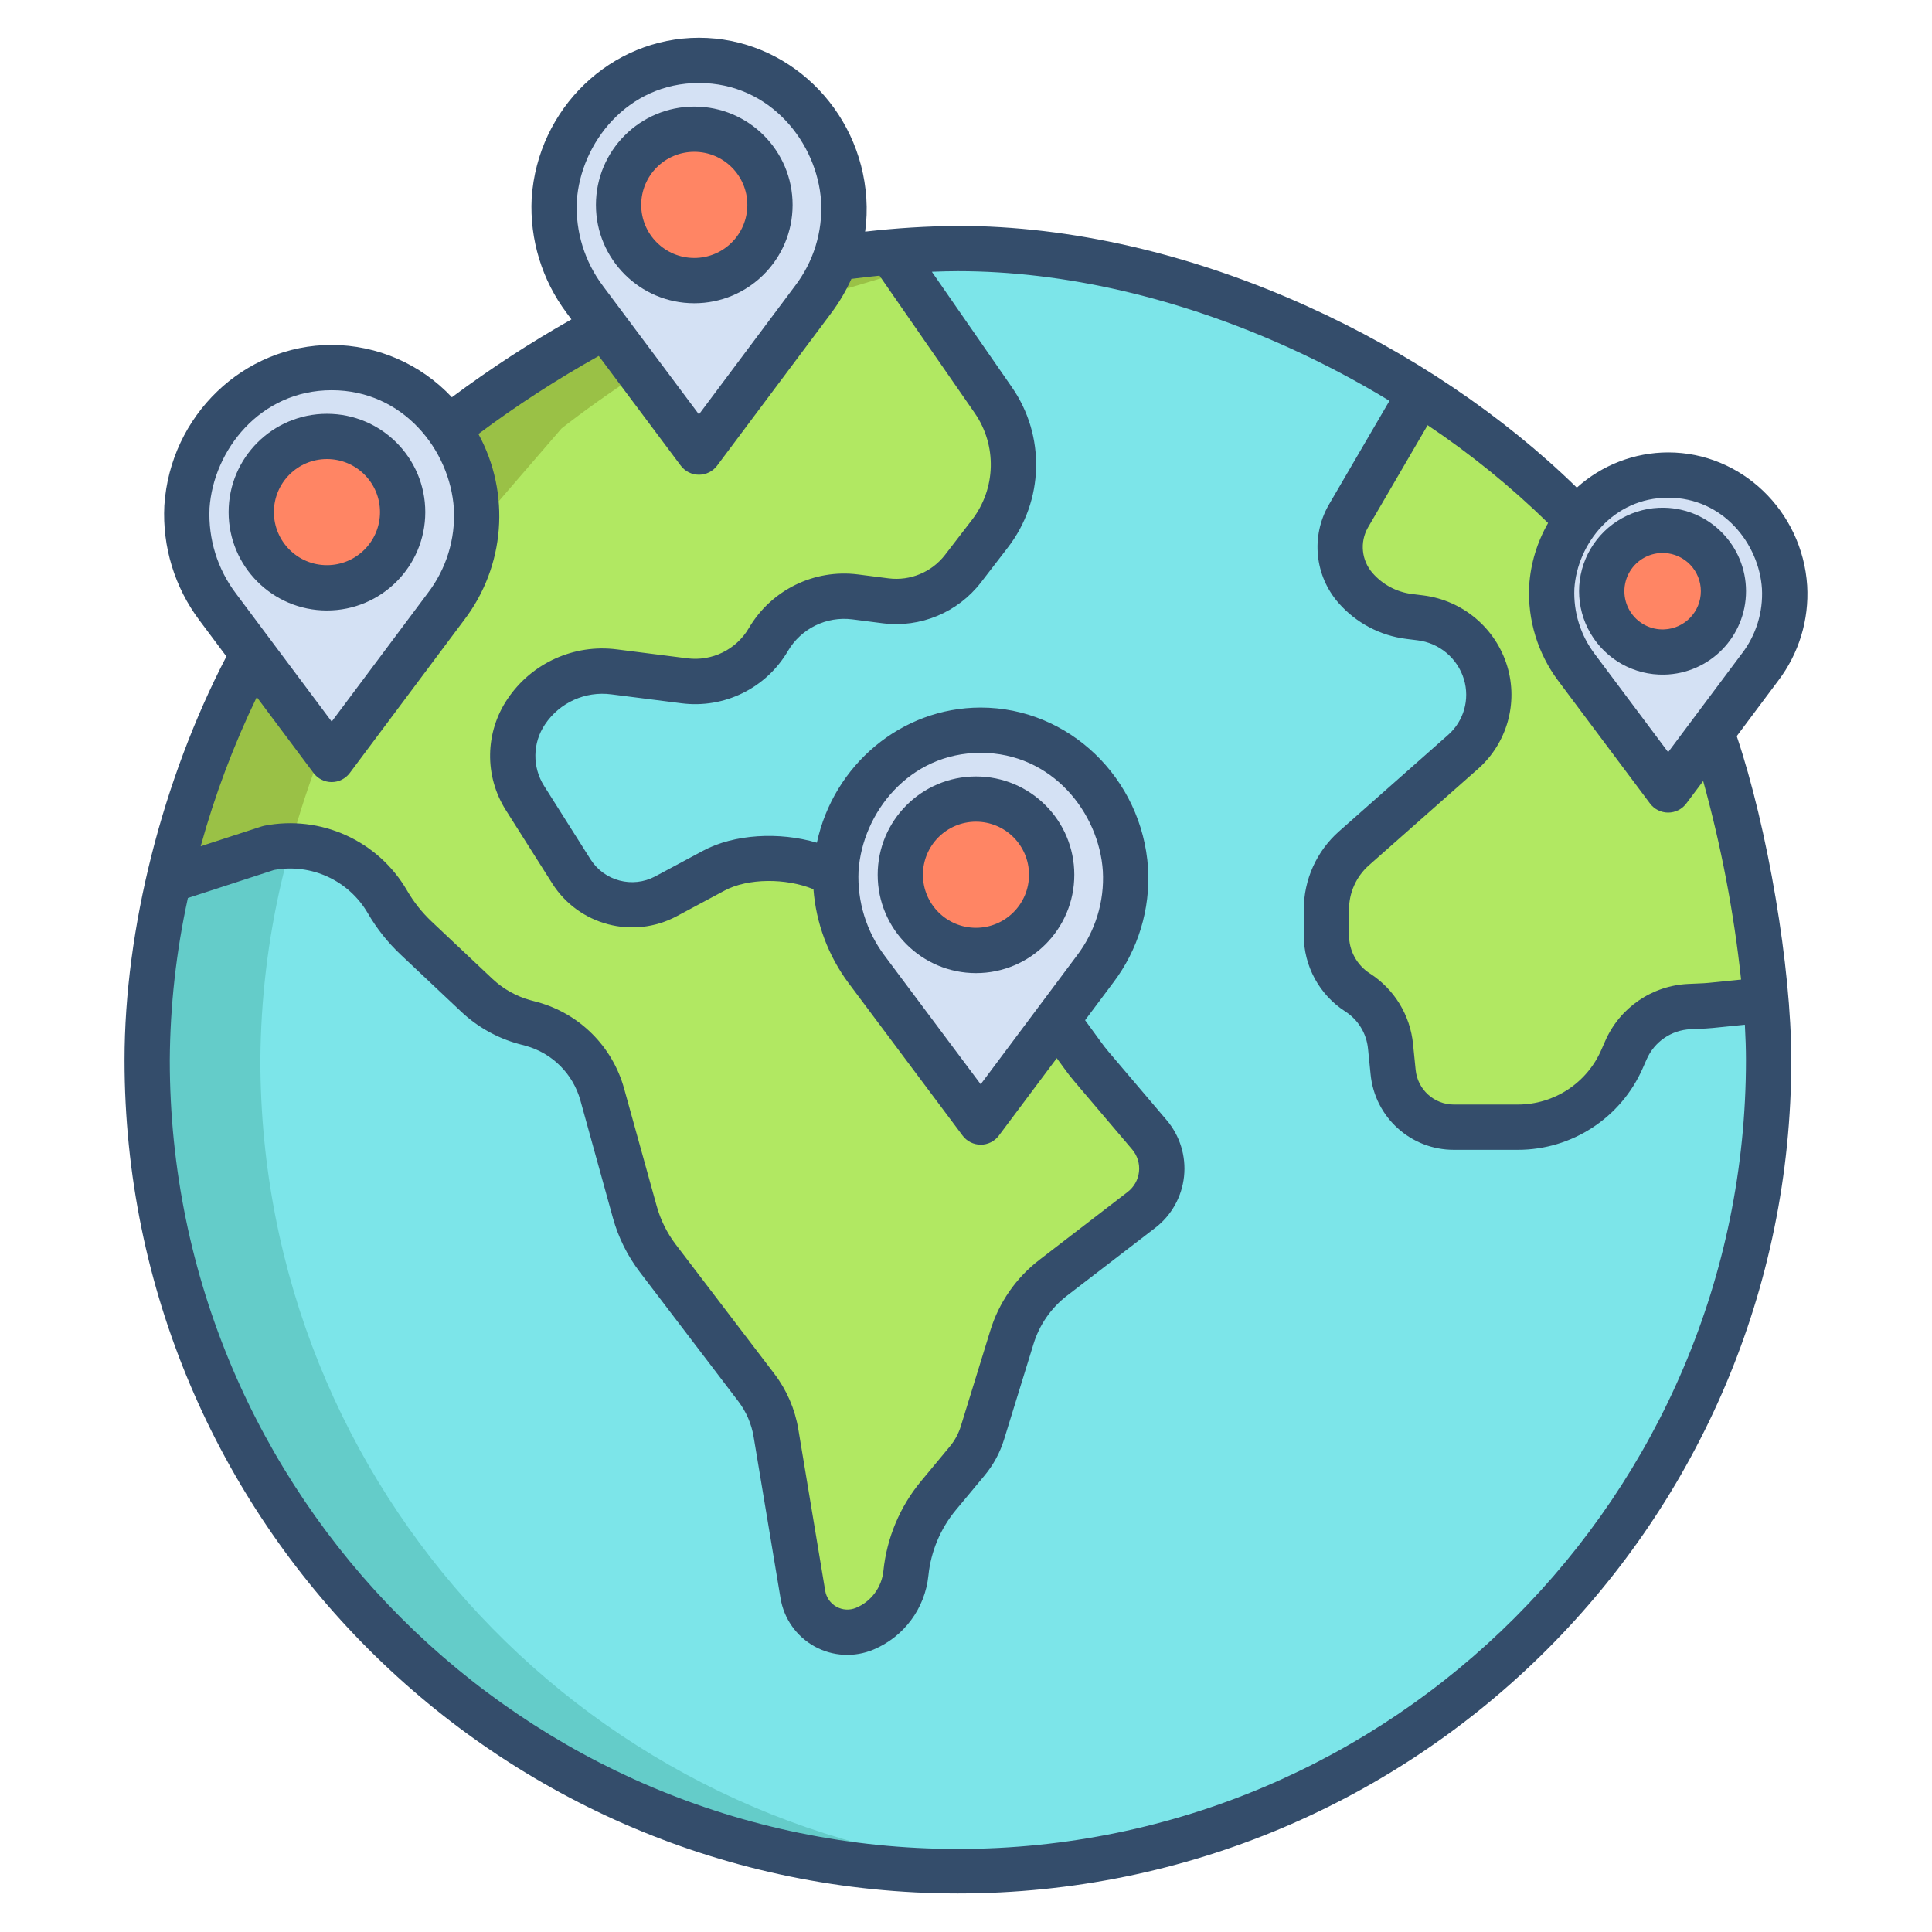
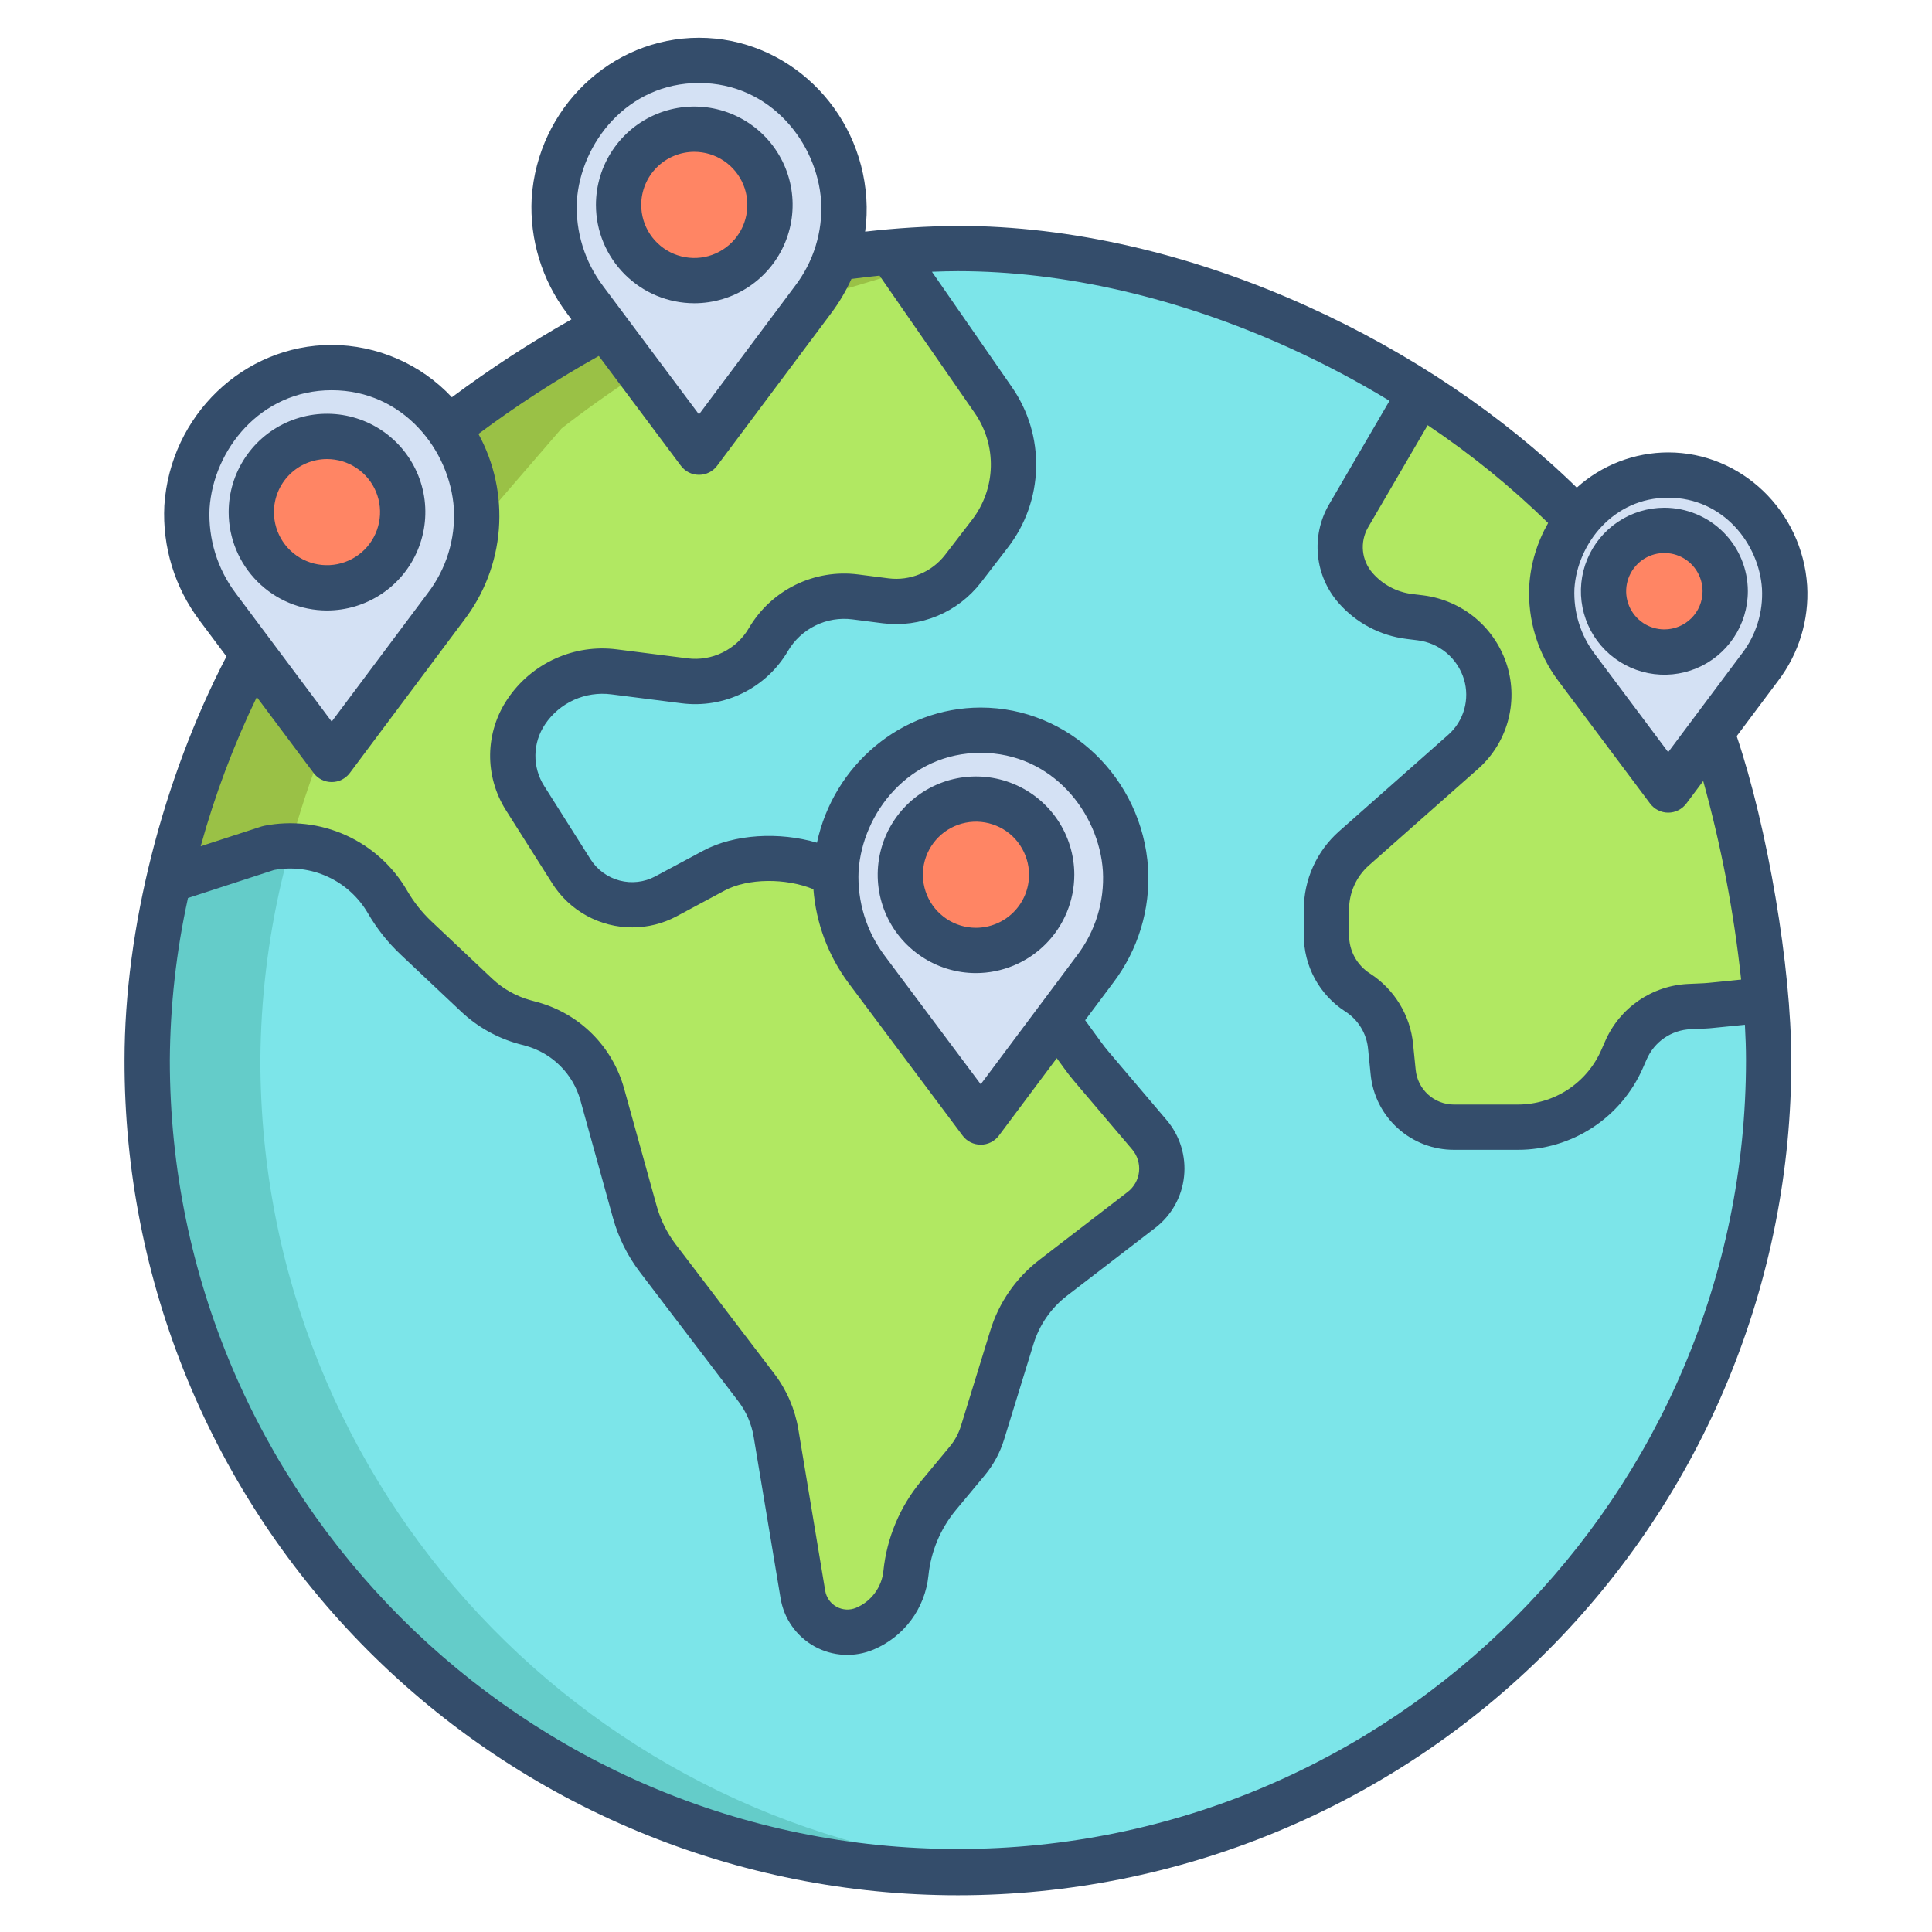
- <svg xmlns="http://www.w3.org/2000/svg" width="48" height="48" fill="none">
-   <path d="M43.873 24.84l-.018.003-1.352.136c-.05.005-.1.008-.15.011l-.374.017a1.823 1.823 0 0 0-1.585 1.088l-.095.218a2.826 2.826 0 0 1-2.586 1.691h-1.588a1.52 1.52 0 0 1-1.513-1.37l-.063-.636a1.81 1.81 0 0 0-.82-1.34 1.695 1.695 0 0 1-.774-1.424v-.638a2.029 2.029 0 0 1 .685-1.52l2.713-2.4a1.886 1.886 0 0 0 .556-1.961 1.943 1.943 0 0 0-1.62-1.366l-.274-.034a2.118 2.118 0 0 1-1.338-.709 1.544 1.544 0 0 1-.178-1.78l1.784-3.058.002-.002c-3.382-2.157-7.517-3.59-11.487-3.59-.522 0-1.101.032-1.67.082v.002l2.549 3.677a2.82 2.82 0 0 1-.084 3.326l-.667.867a2.089 2.089 0 0 1-1.92.797l-.756-.097a2.183 2.183 0 0 0-2.159 1.06 2.11 2.11 0 0 1-2.085 1.025l-1.747-.222a2.287 2.287 0 0 0-2.183.987 1.96 1.96 0 0 0-.033 2.147l1.155 1.824a1.78 1.78 0 0 0 2.347.618l1.189-.637c.85-.456 2.203-.386 3.03.11l5.496 3.601.635.87c.068.096.142.19.218.28l1.444 1.7a1.298 1.298 0 0 1-.198 1.868l-2.189 1.682a2.983 2.983 0 0 0-1.03 1.483l-.728 2.368c-.08.258-.21.497-.382.704l-.71.854a3.61 3.61 0 0 0-.813 1.934 1.68 1.68 0 0 1-1.021 1.378 1.118 1.118 0 0 1-1.539-.849l-.668-4.014a2.533 2.533 0 0 0-.486-1.124l-2.449-3.214a3.412 3.412 0 0 1-.573-1.157l-.809-2.919a2.5 2.5 0 0 0-1.752-1.746l-.175-.048a2.818 2.818 0 0 1-1.189-.666l-1.507-1.42a3.972 3.972 0 0 1-.712-.899 2.795 2.795 0 0 0-2.957-1.34l-2.478.807-.003-.001a20.089 20.089 0 0 0-.533 4.463c0 11.136 9.018 20.163 20.142 20.163 11.125 0 20.144-9.027 20.144-20.163 0-.46-.025-.965-.069-1.496z" fill="#7CE5E9" />
-   <path d="M42.52 18.193h-.002l-3.334-5.271v-.001a21.447 21.447 0 0 0-3.9-3.155l-.002.002-1.783 3.058a1.545 1.545 0 0 0 .178 1.78c.343.393.82.646 1.337.709l.274.034a1.943 1.943 0 0 1 1.621 1.366 1.885 1.885 0 0 1-.556 1.962l-2.713 2.399a2.03 2.03 0 0 0-.685 1.52v.638a1.695 1.695 0 0 0 .774 1.423 1.812 1.812 0 0 1 .82 1.34l.063.636a1.52 1.52 0 0 0 1.512 1.371h1.588a2.826 2.826 0 0 0 2.587-1.691l.095-.218a1.824 1.824 0 0 1 1.585-1.088l.373-.017c.05-.003.1-.006.151-.011l1.352-.136.018-.002c-.187-2.234-.733-4.925-1.354-6.648zm-13.963 10l-1.444-1.7a4.142 4.142 0 0 1-.218-.28l-.635-.87-5.496-3.6c-.827-.496-2.181-.567-3.03-.111l-1.19.637a1.78 1.78 0 0 1-2.346-.617l-1.155-1.825a1.96 1.96 0 0 1 .033-2.147 2.287 2.287 0 0 1 2.182-.987l1.748.222a2.109 2.109 0 0 0 2.085-1.024 2.184 2.184 0 0 1 2.159-1.06l.757.096a2.089 2.089 0 0 0 1.919-.797l.666-.867a2.82 2.82 0 0 0 .085-3.326l-2.55-3.677v-.002c-.474.042-.94.096-1.36.155l-.011-.003-5.715 1.715c-1.23.609-2.83 1.681-3.9 2.518L6.292 16.26l-.006.005a22.521 22.521 0 0 0-2.098 5.608h.004l2.478-.806a2.795 2.795 0 0 1 2.957 1.34c.192.332.432.635.711.898l1.508 1.42a2.82 2.82 0 0 0 1.189.667l.175.048a2.501 2.501 0 0 1 1.752 1.747l.808 2.918c.116.419.311.811.574 1.157l2.449 3.214c.251.329.418.715.486 1.124l.668 4.014a1.117 1.117 0 0 0 1.538.85 1.678 1.678 0 0 0 1.022-1.379 3.61 3.61 0 0 1 .813-1.934l.71-.854c.172-.207.302-.446.381-.704l.729-2.368a2.984 2.984 0 0 1 1.03-1.483l2.19-1.682a1.297 1.297 0 0 0 .197-1.868z" fill="#B1E862" />
-   <path d="M6.469 26.337c.01-1.503.188-3 .532-4.463.066-.288.138-.574.216-.858H7.21c-.181 0-.362.018-.54.053l-2.478.806-.003-.001a20.09 20.09 0 0 0-.533 4.463c0 11.136 9.018 20.163 20.142 20.163.473 0 .942-.018 1.407-.05C14.737 45.727 6.469 37 6.469 26.337z" fill="#64CCC9" />
-   <path d="M6.67 21.068c.178-.035.359-.052.54-.052h.007a22.298 22.298 0 0 1 1.881-4.75l.007-.005 4.848-5.618c1.071-.837 2.67-1.91 3.9-2.518l4.61-1.383-.335-.482v-.002c-.475.042-.942.096-1.36.155l-.012-.003-5.715 1.715c-1.23.609-2.83 1.681-3.9 2.518L6.292 16.26l-.006.005a22.521 22.521 0 0 0-2.098 5.608h.004l2.478-.806z" fill="#9AC146" />
-   <path d="M15.041 8.125l-.51-.682a3.79 3.79 0 0 1-.76-2.479c.118-1.837 1.58-3.464 3.595-3.464s3.477 1.627 3.597 3.464c.031.491-.039.983-.207 1.446-.132.37-.319.718-.555 1.033l-2.835 3.792-2.325-3.11zm-3.204 4.472c.05.89-.22 1.77-.76 2.478L8.24 18.868l-1.948-2.607-.887-1.186a3.797 3.797 0 0 1-.762-2.478c.12-1.836 1.582-3.464 3.597-3.464a3.524 3.524 0 0 1 2.9 1.51c.408.574.649 1.25.696 1.954z" fill="#D4E1F4" />
-   <path d="M17.248 6.971a1.88 1.88 0 1 0-.001-3.76 1.88 1.88 0 0 0 0 3.76zM8.123 10.842a1.881 1.881 0 1 1 .003 3.762 1.881 1.881 0 0 1-.003-3.762z" fill="#FF8564" />
-   <path d="M27.915 21.566c.05.89-.219 1.77-.76 2.478l-2.836 3.793-1.948-2.607-.887-1.186a3.797 3.797 0 0 1-.761-2.478c.12-1.837 1.581-3.464 3.596-3.464a3.523 3.523 0 0 1 2.9 1.51c.408.574.65 1.25.696 1.954z" fill="#D4E1F4" />
-   <path d="M24.249 19.852a1.88 1.88 0 1 1 .003 3.761 1.88 1.88 0 0 1-.003-3.761z" fill="#FF8564" />
-   <path d="M44.337 14.586a3.008 3.008 0 0 1-.61 1.993l-1.208 1.613-1.073 1.434-2.279-3.047a2.983 2.983 0 0 1 .018-3.658 2.826 2.826 0 0 1 2.261-1.119c1.62 0 2.796 1.309 2.891 2.784zm-1.474.103a1.512 1.512 0 1 0-3.023 0 1.512 1.512 0 0 0 3.023 0z" fill="#D4E1F4" />
-   <path d="M41.351 13.177a1.512 1.512 0 1 1 .001 3.023 1.512 1.512 0 0 1 0-3.023z" fill="#FF8564" />
-   <path d="M41.351 12.614a2.074 2.074 0 1 0 0 4.147 2.074 2.074 0 0 0 0-4.147zm0 3.023a.95.95 0 1 1 0-1.898.95.95 0 0 1 0 1.898zM17.248 7.534a2.443 2.443 0 1 0 .002-4.886 2.443 2.443 0 0 0-.002 4.886zm0-3.762a1.318 1.318 0 1 1 .002 2.637 1.318 1.318 0 0 1-.002-2.637zm9.443 17.96a2.442 2.442 0 1 0-4.885.003 2.442 2.442 0 0 0 4.885-.002zm-2.442 1.319a1.318 1.318 0 1 1-.002-2.636 1.318 1.318 0 0 1 .001 2.636zM8.122 15.167a2.443 2.443 0 1 0 .002-4.886 2.443 2.443 0 0 0-.002 4.886zm0-3.762a1.318 1.318 0 1 1 .002 2.636 1.318 1.318 0 0 1-.002-2.636z" fill="#344D6B" />
-   <path d="M44.899 14.55c-.12-1.856-1.638-3.31-3.453-3.31a3.4 3.4 0 0 0-2.27.875c-1.844-1.8-4.145-3.351-6.693-4.504-2.888-1.308-5.891-1.999-8.684-1.999-.77.007-1.54.055-2.305.143.038-.274.048-.551.03-.827-.146-2.238-1.972-3.99-4.158-3.99-2.186 0-4.012 1.752-4.157 3.989a4.38 4.38 0 0 0 .872 2.852l.116.156a28.265 28.265 0 0 0-2.97 1.935 4.11 4.11 0 0 0-2.986-1.3c-2.186 0-4.013 1.753-4.158 3.99a4.38 4.38 0 0 0 .872 2.852l.67.897c-1.588 3.056-2.531 6.777-2.531 10.028a20.705 20.705 0 1 0 41.41 0c0-2.307-.588-5.768-1.355-8.048l1.027-1.373a3.558 3.558 0 0 0 .723-2.366zM14.33 5c.094-1.443 1.255-2.938 3.035-2.938 1.78 0 2.941 1.494 3.035 2.94a3.168 3.168 0 0 1-.65 2.104l-2.385 3.19-2.38-3.185a3.251 3.251 0 0 1-.655-2.11zm-9.125 7.633C5.3 11.19 6.461 9.695 8.241 9.695c1.78 0 2.941 1.494 3.035 2.94a3.166 3.166 0 0 1-.65 2.103l-2.385 3.19-2.38-3.184a3.25 3.25 0 0 1-.655-2.11zm1.174 4.685l1.41 1.886a.562.562 0 0 0 .902 0l2.834-3.792a4.26 4.26 0 0 0 .361-4.63 27.042 27.042 0 0 1 2.99-1.938l2.039 2.727a.564.564 0 0 0 .9 0l2.836-3.792c.198-.264.366-.549.502-.85.234-.03.467-.057.698-.08l2.362 3.408a2.25 2.25 0 0 1-.067 2.662l-.667.867a1.53 1.53 0 0 1-1.402.583l-.757-.097a2.743 2.743 0 0 0-2.715 1.333 1.546 1.546 0 0 1-1.529.751l-1.748-.222a2.835 2.835 0 0 0-2.718 1.23 2.523 2.523 0 0 0-.043 2.763l1.155 1.825a2.351 2.351 0 0 0 3.088.813L18 22.127c.582-.312 1.528-.315 2.21-.034.064.842.366 1.65.87 2.328l2.836 3.793a.562.562 0 0 0 .9 0l1.439-1.924.183.25c.078.11.16.215.246.317l1.444 1.7a.734.734 0 0 1-.112 1.057l-2.188 1.683a3.518 3.518 0 0 0-1.225 1.764l-.73 2.367c-.057.187-.15.36-.275.51l-.71.855a4.156 4.156 0 0 0-.94 2.235 1.119 1.119 0 0 1-.68.918.558.558 0 0 1-.766-.424l-.668-4.014a3.118 3.118 0 0 0-.593-1.373l-2.45-3.213a2.838 2.838 0 0 1-.478-.966l-.809-2.918a3.079 3.079 0 0 0-2.146-2.14l-.175-.047a2.257 2.257 0 0 1-.95-.533l-1.508-1.421a3.404 3.404 0 0 1-.611-.771 3.356 3.356 0 0 0-3.553-1.61.56.56 0 0 0-.065.018l-1.51.491c.352-1.275.819-2.516 1.394-3.707zm14.951 4.324c.094-1.443 1.255-2.938 3.035-2.938 1.78 0 2.942 1.494 3.035 2.94a3.166 3.166 0 0 1-.65 2.104l-2.385 3.19-2.38-3.185a3.25 3.25 0 0 1-.655-2.11zm22.048 4.695c0 10.808-8.784 19.6-19.58 19.6-10.797 0-19.58-8.792-19.58-19.6.009-1.354.16-2.703.45-4.026l2.141-.697a2.232 2.232 0 0 1 2.33 1.076c.22.38.495.725.814 1.026l1.507 1.42a3.39 3.39 0 0 0 1.426.8l.176.047a1.947 1.947 0 0 1 1.357 1.354l.808 2.92c.135.487.362.944.669 1.347l2.449 3.214c.195.257.325.557.378.875l.669 4.014a1.68 1.68 0 0 0 2.31 1.276 2.243 2.243 0 0 0 1.364-1.839c.061-.6.3-1.169.686-1.633l.71-.854c.22-.264.385-.57.485-.898l.73-2.367a2.4 2.4 0 0 1 .835-1.203l2.189-1.683a1.858 1.858 0 0 0 .284-2.677l-1.444-1.7a3.819 3.819 0 0 1-.192-.247l-.39-.535.692-.925a4.29 4.29 0 0 0 .872-2.853c-.146-2.237-1.972-3.99-4.158-3.99-1.975 0-3.656 1.432-4.07 3.358-.934-.276-2.053-.216-2.828.2l-1.189.637a1.223 1.223 0 0 1-1.606-.423l-1.154-1.825a1.398 1.398 0 0 1 .023-1.53 1.715 1.715 0 0 1 1.646-.745l1.747.222a2.668 2.668 0 0 0 2.641-1.298 1.618 1.618 0 0 1 1.602-.787l.757.097a2.66 2.66 0 0 0 2.436-1.013l.667-.866a3.37 3.37 0 0 0 .1-3.99l-1.985-2.864c.228-.009.445-.015.646-.015 2.634 0 5.477.657 8.22 1.899.86.39 1.696.831 2.503 1.322l-1.511 2.59a2.106 2.106 0 0 0 .243 2.429 2.68 2.68 0 0 0 1.692.897l.274.034a1.38 1.38 0 0 1 1.152.97 1.33 1.33 0 0 1-.39 1.378l-2.714 2.4a2.595 2.595 0 0 0-.875 1.942v.636a2.249 2.249 0 0 0 1.032 1.896 1.242 1.242 0 0 1 .564.925l.064.635a2.076 2.076 0 0 0 2.072 1.877h1.588a3.387 3.387 0 0 0 3.101-2.027l.096-.218a1.252 1.252 0 0 1 1.095-.752l.373-.017c.06-.003.121-.008.181-.014l.793-.08c.017.309.027.604.027.878zm-.12-2l-.812.082-.12.009-.373.017a2.37 2.37 0 0 0-2.075 1.425l-.095.217a2.263 2.263 0 0 1-2.071 1.355h-1.589a.955.955 0 0 1-.952-.864l-.064-.636a2.359 2.359 0 0 0-1.073-1.757 1.128 1.128 0 0 1-.518-.951v-.637a1.468 1.468 0 0 1 .496-1.1l2.713-2.398a2.459 2.459 0 0 0 .722-2.547 2.506 2.506 0 0 0-2.09-1.76l-.275-.034a1.556 1.556 0 0 1-.982-.522.98.98 0 0 1-.116-1.126l1.485-2.546c1.07.717 2.072 1.53 2.993 2.43a3.58 3.58 0 0 0-.47 1.556 3.633 3.633 0 0 0 .723 2.366l2.28 3.048a.563.563 0 0 0 .9 0l.42-.56c.447 1.616.763 3.266.942 4.933zm.016-8.096l-1.829 2.446-1.825-2.44a2.502 2.502 0 0 1-.505-1.624c.072-1.11.964-2.258 2.33-2.258 1.367 0 2.258 1.148 2.33 2.26a2.433 2.433 0 0 1-.501 1.617z" fill="#344D6B" />
+ <svg xmlns="http://www.w3.org/2000/svg" width="48" height="48" viewBox="0 0 48 48" fill="none">
+   <path d="M43.873 24.841L43.855 24.843L42.503 24.979C42.453 24.984 42.403 24.987 42.352 24.99L41.979 25.007C41.64 25.023 41.312 25.133 41.032 25.325C40.752 25.517 40.531 25.784 40.394 26.095L40.299 26.313C40.079 26.816 39.717 27.243 39.258 27.544C38.798 27.844 38.262 28.004 37.713 28.004H36.125C35.748 28.004 35.384 27.864 35.104 27.61C34.825 27.357 34.65 27.009 34.612 26.633L34.549 25.998C34.522 25.727 34.434 25.466 34.292 25.234C34.15 25.002 33.958 24.805 33.729 24.657C33.492 24.503 33.296 24.293 33.161 24.044C33.026 23.796 32.955 23.517 32.955 23.234V22.596C32.955 22.309 33.016 22.025 33.134 21.763C33.252 21.5 33.425 21.266 33.64 21.076L36.353 18.677C36.624 18.438 36.821 18.125 36.919 17.777C37.018 17.43 37.015 17.061 36.909 16.715C36.8 16.355 36.589 16.034 36.302 15.791C36.014 15.549 35.662 15.395 35.288 15.349L35.015 15.315C34.497 15.252 34.02 14.999 33.677 14.606C33.466 14.365 33.336 14.063 33.304 13.745C33.272 13.425 33.34 13.104 33.499 12.826L35.283 9.768L35.285 9.766C31.903 7.609 27.768 6.175 23.798 6.175C23.276 6.175 22.697 6.208 22.128 6.258V6.26L24.677 9.937C25.017 10.428 25.193 11.015 25.177 11.613C25.162 12.211 24.957 12.789 24.593 13.263L23.926 14.13C23.703 14.419 23.409 14.644 23.073 14.784C22.736 14.924 22.369 14.973 22.007 14.927L21.25 14.83C20.826 14.776 20.395 14.848 20.012 15.036C19.628 15.225 19.308 15.522 19.091 15.891C18.882 16.247 18.573 16.534 18.203 16.716C17.832 16.898 17.416 16.967 17.006 16.915L15.259 16.693C14.839 16.64 14.413 16.704 14.028 16.878C13.643 17.052 13.313 17.33 13.076 17.68C12.863 17.996 12.746 18.367 12.74 18.749C12.734 19.13 12.84 19.505 13.043 19.827L14.198 21.651C14.439 22.032 14.815 22.308 15.25 22.422C15.686 22.537 16.148 22.482 16.545 22.269L17.734 21.632C18.583 21.176 19.937 21.247 20.764 21.742H20.765L26.26 25.343L26.895 26.213C26.963 26.309 27.037 26.403 27.113 26.493L28.557 28.193C28.671 28.327 28.756 28.483 28.808 28.651C28.859 28.818 28.877 28.995 28.858 29.169C28.84 29.344 28.786 29.513 28.7 29.666C28.614 29.82 28.498 29.954 28.359 30.061L26.17 31.743C25.682 32.119 25.322 32.637 25.14 33.226L24.412 35.594C24.332 35.852 24.202 36.091 24.03 36.298L23.32 37.152C22.864 37.702 22.581 38.375 22.508 39.086C22.477 39.387 22.366 39.673 22.186 39.916C22.006 40.158 21.764 40.348 21.486 40.464C21.33 40.53 21.161 40.56 20.992 40.551C20.823 40.542 20.658 40.495 20.51 40.413C20.362 40.331 20.234 40.217 20.137 40.079C20.039 39.941 19.974 39.782 19.947 39.615L19.279 35.601C19.211 35.192 19.044 34.806 18.793 34.477L16.344 31.263C16.081 30.917 15.886 30.524 15.771 30.106L14.963 27.188C14.847 26.769 14.625 26.389 14.318 26.082C14.01 25.776 13.629 25.555 13.21 25.441L13.035 25.393C12.59 25.271 12.182 25.043 11.846 24.727L10.339 23.306C10.059 23.043 9.82 22.74 9.627 22.408C9.335 21.905 8.893 21.505 8.363 21.265C7.833 21.025 7.241 20.956 6.67 21.068L4.192 21.875L4.189 21.874C3.845 23.337 3.666 24.834 3.656 26.337C3.656 37.473 12.674 46.5 23.798 46.5C34.923 46.5 43.942 37.473 43.942 26.337C43.942 25.877 43.917 25.372 43.873 24.841Z" fill="#7CE5E9" />
+   <path d="M42.519 18.193L42.518 18.192L39.184 12.922L39.184 12.921C38.012 11.72 36.703 10.661 35.284 9.766L35.282 9.768L33.498 12.826C33.34 13.104 33.272 13.425 33.303 13.745C33.335 14.063 33.466 14.365 33.677 14.606C34.02 14.999 34.496 15.252 35.014 15.315L35.288 15.349C35.662 15.395 36.014 15.549 36.301 15.791C36.589 16.034 36.8 16.355 36.909 16.715C37.014 17.061 37.018 17.43 36.919 17.777C36.821 18.125 36.624 18.438 36.353 18.677L33.64 21.076C33.425 21.266 33.252 21.5 33.134 21.763C33.016 22.025 32.955 22.309 32.955 22.597V23.234C32.955 23.517 33.026 23.796 33.161 24.044C33.296 24.293 33.492 24.503 33.729 24.657C33.958 24.805 34.15 25.002 34.292 25.234C34.434 25.466 34.521 25.727 34.548 25.998L34.612 26.633C34.649 27.009 34.825 27.357 35.104 27.61C35.383 27.864 35.747 28.004 36.124 28.004H37.712C38.261 28.004 38.798 27.844 39.258 27.544C39.717 27.243 40.079 26.816 40.299 26.313L40.394 26.095C40.53 25.784 40.751 25.517 41.031 25.325C41.311 25.133 41.64 25.023 41.979 25.007L42.352 24.99C42.403 24.987 42.453 24.984 42.503 24.979L43.855 24.843L43.873 24.841C43.686 22.607 43.14 19.916 42.519 18.193ZM28.557 28.193L27.113 26.493C27.036 26.403 26.963 26.309 26.895 26.213L26.26 25.343L20.764 21.742H20.764C19.937 21.247 18.583 21.176 17.733 21.632L16.545 22.269C16.148 22.482 15.685 22.537 15.25 22.422C14.814 22.308 14.439 22.032 14.198 21.652L13.043 19.827C12.839 19.505 12.734 19.13 12.74 18.749C12.745 18.368 12.862 17.996 13.076 17.68C13.313 17.33 13.642 17.052 14.028 16.878C14.413 16.704 14.839 16.64 15.258 16.693L17.006 16.915C17.416 16.968 17.832 16.898 18.202 16.716C18.573 16.534 18.882 16.247 19.091 15.891C19.308 15.522 19.628 15.225 20.011 15.036C20.395 14.848 20.826 14.776 21.25 14.83L22.007 14.927C22.368 14.973 22.736 14.924 23.072 14.784C23.409 14.644 23.703 14.419 23.926 14.13L24.592 13.263C24.957 12.789 25.162 12.211 25.177 11.614C25.192 11.015 25.017 10.428 24.677 9.937L22.128 6.26V6.258C21.653 6.3 21.186 6.354 20.767 6.413L20.756 6.41L15.041 8.125C13.811 8.734 12.212 9.806 11.141 10.643L6.292 16.261L6.286 16.266C5.34 18.033 4.635 19.919 4.188 21.874L4.192 21.875L6.67 21.068C7.241 20.956 7.833 21.025 8.363 21.265C8.893 21.505 9.335 21.905 9.627 22.408C9.819 22.74 10.059 23.043 10.338 23.306L11.846 24.727C12.182 25.043 12.59 25.271 13.035 25.393L13.21 25.441C13.629 25.555 14.01 25.776 14.317 26.082C14.624 26.389 14.847 26.769 14.962 27.188L15.77 30.106C15.886 30.525 16.081 30.917 16.344 31.263L18.793 34.477C19.044 34.806 19.211 35.192 19.279 35.601L19.947 39.615C19.974 39.782 20.039 39.941 20.137 40.079C20.234 40.217 20.362 40.331 20.51 40.413C20.658 40.495 20.823 40.542 20.992 40.551C21.161 40.56 21.329 40.53 21.485 40.464C21.764 40.348 22.006 40.158 22.186 39.916C22.366 39.673 22.477 39.387 22.507 39.086C22.581 38.375 22.864 37.702 23.32 37.152L24.03 36.298C24.202 36.091 24.332 35.852 24.411 35.594L25.14 33.226C25.322 32.637 25.682 32.119 26.17 31.743L28.359 30.061C28.498 29.954 28.614 29.82 28.7 29.666C28.785 29.513 28.839 29.344 28.858 29.169C28.876 28.995 28.859 28.818 28.807 28.651C28.756 28.483 28.671 28.327 28.557 28.193Z" fill="#B1E862" />
+   <path d="M6.469 26.337C6.479 24.834 6.657 23.337 7.001 21.874C7.067 21.586 7.139 21.3 7.217 21.016H7.21C7.029 21.016 6.848 21.034 6.67 21.069L4.192 21.875L4.189 21.874C3.845 23.337 3.666 24.834 3.656 26.337C3.656 37.473 12.674 46.5 23.798 46.5C24.271 46.5 24.74 46.482 25.205 46.45C14.737 45.727 6.469 36.999 6.469 26.337Z" fill="#64CCC9" />
+   <path d="M6.67 21.068C6.848 21.033 7.029 21.016 7.21 21.016H7.217C7.66 19.366 8.291 17.772 9.098 16.266L9.105 16.261L13.954 10.643C15.024 9.806 16.623 8.734 17.854 8.125L22.462 6.742L22.128 6.26V6.258C21.653 6.3 21.186 6.354 20.767 6.413L20.756 6.41L15.041 8.125C13.811 8.734 12.212 9.806 11.141 10.643L6.292 16.261L6.286 16.266C5.34 18.033 4.635 19.919 4.188 21.874L4.192 21.875L6.67 21.068Z" fill="#9AC146" />
+   <path d="M15.041 8.125L14.531 7.443C13.994 6.732 13.725 5.854 13.77 4.964C13.889 3.127 15.352 1.5 17.366 1.5C19.381 1.5 20.843 3.127 20.963 4.964C20.994 5.455 20.924 5.947 20.756 6.41C20.624 6.78 20.437 7.128 20.201 7.443L17.366 11.235L15.041 8.125ZM11.837 12.597C11.888 13.487 11.618 14.366 11.077 15.075L8.241 18.868L6.293 16.261L5.406 15.075C4.869 14.364 4.6 13.487 4.644 12.597C4.764 10.761 6.226 9.133 8.241 9.133C8.81 9.132 9.372 9.268 9.877 9.531C10.382 9.794 10.816 10.175 11.141 10.643C11.549 11.217 11.79 11.894 11.837 12.597Z" fill="#D4E1F4" />
+   <path d="M17.248 6.971C18.286 6.971 19.128 6.129 19.128 5.091C19.128 4.052 18.286 3.21 17.248 3.21C16.21 3.21 15.368 4.052 15.368 5.091C15.368 6.129 16.21 6.971 17.248 6.971Z" fill="#FF8564" />
+   <path d="M8.123 10.842C8.495 10.842 8.859 10.952 9.168 11.159C9.478 11.365 9.719 11.659 9.862 12.002C10.004 12.346 10.042 12.724 9.969 13.089C9.897 13.454 9.718 13.79 9.455 14.053C9.192 14.316 8.857 14.495 8.492 14.568C8.127 14.641 7.749 14.604 7.405 14.461C7.061 14.319 6.767 14.078 6.561 13.769C6.354 13.46 6.243 13.096 6.243 12.724C6.243 12.477 6.292 12.232 6.386 12.004C6.48 11.776 6.619 11.568 6.793 11.394C6.968 11.219 7.175 11.08 7.403 10.986C7.631 10.891 7.876 10.842 8.123 10.842Z" fill="#FF8564" />
+   <path d="M27.915 21.566C27.966 22.456 27.696 23.335 27.155 24.044L24.319 27.837L22.371 25.23L21.484 24.044C20.947 23.333 20.678 22.456 20.723 21.566C20.843 19.729 22.304 18.102 24.319 18.102C24.888 18.1 25.45 18.237 25.955 18.5C26.46 18.763 26.894 19.144 27.219 19.611C27.627 20.186 27.868 20.863 27.915 21.566Z" fill="#D4E1F4" />
+   <path d="M24.249 19.852C24.621 19.851 24.985 19.961 25.294 20.168C25.604 20.375 25.845 20.668 25.988 21.012C26.13 21.356 26.168 21.734 26.095 22.099C26.023 22.464 25.844 22.799 25.581 23.062C25.318 23.326 24.982 23.505 24.617 23.578C24.253 23.65 23.874 23.613 23.53 23.471C23.187 23.328 22.893 23.087 22.686 22.777C22.479 22.468 22.369 22.104 22.369 21.732C22.369 21.233 22.567 20.755 22.919 20.403C23.272 20.05 23.75 19.852 24.249 19.852Z" fill="#FF8564" />
+   <path d="M44.337 14.586C44.377 15.302 44.161 16.009 43.726 16.579L42.519 18.192L41.446 19.627L39.167 16.579C38.764 16.054 38.547 15.409 38.55 14.747C38.553 14.085 38.776 13.443 39.185 12.921C39.449 12.572 39.791 12.29 40.184 12.095C40.576 11.901 41.008 11.801 41.446 11.802C43.066 11.802 44.242 13.111 44.337 14.586ZM42.863 14.689C42.863 14.39 42.774 14.098 42.608 13.849C42.442 13.601 42.206 13.407 41.93 13.293C41.654 13.178 41.35 13.148 41.057 13.207C40.764 13.265 40.494 13.409 40.283 13.62C40.072 13.831 39.928 14.101 39.869 14.394C39.811 14.687 39.841 14.991 39.955 15.267C40.07 15.543 40.263 15.779 40.512 15.945C40.76 16.111 41.053 16.2 41.352 16.2C41.752 16.2 42.137 16.041 42.42 15.757C42.703 15.474 42.863 15.089 42.863 14.689Z" fill="#D4E1F4" />
+   <path d="M41.351 13.177C41.65 13.176 41.942 13.265 42.191 13.431C42.44 13.597 42.633 13.833 42.748 14.109C42.862 14.386 42.893 14.689 42.834 14.983C42.776 15.276 42.632 15.545 42.421 15.757C42.209 15.968 41.94 16.112 41.647 16.171C41.354 16.229 41.05 16.199 40.773 16.085C40.497 15.971 40.261 15.777 40.095 15.528C39.929 15.28 39.84 14.988 39.84 14.689C39.84 14.288 39.999 13.903 40.282 13.62C40.566 13.336 40.95 13.177 41.351 13.177Z" fill="#FF8564" />
+   <path d="M41.351 12.614C40.941 12.614 40.54 12.736 40.199 12.964C39.858 13.191 39.592 13.515 39.435 13.894C39.278 14.273 39.237 14.69 39.317 15.093C39.397 15.495 39.594 15.865 39.884 16.155C40.174 16.445 40.544 16.642 40.946 16.723C41.349 16.803 41.766 16.762 42.145 16.605C42.524 16.448 42.848 16.182 43.075 15.841C43.303 15.5 43.425 15.098 43.425 14.688C43.425 14.139 43.206 13.611 42.817 13.222C42.428 12.834 41.901 12.615 41.351 12.614ZM41.351 15.637C41.164 15.637 40.98 15.582 40.824 15.478C40.668 15.373 40.546 15.225 40.474 15.052C40.402 14.878 40.383 14.688 40.42 14.503C40.457 14.319 40.547 14.15 40.68 14.017C40.812 13.884 40.981 13.794 41.166 13.757C41.35 13.721 41.541 13.74 41.714 13.811C41.888 13.883 42.036 14.005 42.14 14.161C42.244 14.317 42.3 14.501 42.3 14.688C42.3 14.94 42.2 15.181 42.022 15.359C41.844 15.537 41.603 15.637 41.351 15.637V15.637ZM17.248 7.534C17.732 7.534 18.204 7.391 18.606 7.123C19.008 6.854 19.321 6.473 19.506 6.026C19.691 5.58 19.74 5.089 19.646 4.615C19.552 4.141 19.319 3.705 18.977 3.363C18.636 3.022 18.2 2.789 17.726 2.694C17.252 2.6 16.761 2.648 16.314 2.833C15.868 3.018 15.486 3.331 15.218 3.733C14.949 4.135 14.806 4.607 14.806 5.091C14.806 5.738 15.064 6.359 15.522 6.817C15.98 7.275 16.601 7.533 17.248 7.534ZM17.248 3.772C17.509 3.772 17.764 3.849 17.981 3.994C18.198 4.139 18.367 4.345 18.467 4.585C18.567 4.826 18.593 5.091 18.542 5.347C18.492 5.603 18.366 5.838 18.182 6.022C17.997 6.207 17.763 6.333 17.507 6.384C17.251 6.435 16.986 6.408 16.745 6.309C16.504 6.209 16.298 6.04 16.153 5.823C16.008 5.606 15.931 5.351 15.931 5.091C15.931 4.741 16.07 4.406 16.317 4.159C16.564 3.912 16.899 3.773 17.248 3.772ZM26.691 21.733C26.691 21.25 26.547 20.777 26.279 20.376C26.01 19.974 25.629 19.662 25.182 19.477C24.736 19.292 24.245 19.244 23.771 19.338C23.298 19.433 22.863 19.665 22.521 20.007C22.18 20.349 21.947 20.784 21.853 21.258C21.759 21.731 21.807 22.222 21.992 22.669C22.177 23.115 22.49 23.496 22.892 23.764C23.293 24.033 23.765 24.176 24.248 24.176C24.896 24.175 25.517 23.917 25.975 23.459C26.433 23.001 26.69 22.38 26.691 21.733ZM24.248 23.051C23.988 23.051 23.733 22.974 23.516 22.829C23.299 22.684 23.13 22.479 23.03 22.238C22.93 21.997 22.904 21.732 22.954 21.476C23.005 21.22 23.131 20.985 23.315 20.801C23.499 20.616 23.734 20.491 23.99 20.44C24.246 20.389 24.511 20.415 24.752 20.515C24.993 20.614 25.199 20.783 25.343 21C25.488 21.217 25.566 21.472 25.566 21.733C25.566 22.082 25.427 22.417 25.18 22.664C24.933 22.911 24.598 23.05 24.248 23.051H24.248ZM8.123 15.167C8.606 15.167 9.079 15.024 9.481 14.755C9.883 14.487 10.196 14.106 10.381 13.659C10.566 13.213 10.615 12.721 10.521 12.247C10.426 11.773 10.194 11.338 9.852 10.996C9.51 10.654 9.075 10.421 8.601 10.327C8.127 10.233 7.636 10.281 7.189 10.466C6.743 10.651 6.361 10.964 6.093 11.366C5.824 11.768 5.681 12.24 5.681 12.723C5.681 13.371 5.939 13.992 6.397 14.45C6.854 14.908 7.475 15.166 8.123 15.167ZM8.123 11.405C8.384 11.405 8.639 11.482 8.856 11.627C9.073 11.771 9.242 11.977 9.342 12.218C9.442 12.459 9.468 12.724 9.417 12.98C9.366 13.236 9.241 13.471 9.057 13.655C8.872 13.84 8.637 13.965 8.382 14.016C8.126 14.067 7.861 14.041 7.62 13.941C7.379 13.842 7.173 13.673 7.028 13.456C6.883 13.239 6.806 12.984 6.806 12.723C6.806 12.374 6.945 12.039 7.192 11.792C7.439 11.545 7.774 11.406 8.123 11.405Z" fill="#344D6B" />
+   <path d="M44.899 14.55C44.778 12.694 43.261 11.24 41.446 11.24C40.607 11.242 39.798 11.553 39.175 12.115C37.332 10.315 35.031 8.764 32.483 7.611C29.595 6.303 26.592 5.612 23.799 5.612C23.028 5.619 22.259 5.667 21.494 5.755C21.532 5.481 21.542 5.204 21.524 4.928C21.378 2.69 19.552 0.938 17.366 0.938C15.18 0.938 13.354 2.69 13.209 4.927C13.156 5.95 13.465 6.96 14.081 7.779L14.197 7.935C13.167 8.517 12.176 9.163 11.227 9.87C10.845 9.461 10.382 9.135 9.868 8.912C9.355 8.688 8.801 8.572 8.241 8.57C6.055 8.57 4.228 10.323 4.083 12.559C4.031 13.583 4.34 14.592 4.955 15.412L5.626 16.309C4.037 19.365 3.094 23.086 3.094 26.337C3.088 29.06 3.619 31.757 4.657 34.275C5.695 36.792 7.219 39.079 9.143 41.007C11.066 42.934 13.35 44.463 15.865 45.506C18.38 46.55 21.076 47.087 23.799 47.087C26.521 47.087 29.218 46.55 31.733 45.506C34.247 44.463 36.532 42.934 38.455 41.007C40.378 39.079 41.903 36.792 42.94 34.275C43.978 31.757 44.51 29.06 44.504 26.337C44.504 24.03 43.916 20.569 43.148 18.289L44.176 16.916C44.692 16.239 44.949 15.4 44.899 14.55ZM14.331 5C14.425 3.557 15.586 2.062 17.366 2.062C19.146 2.062 20.307 3.556 20.401 5.002C20.443 5.758 20.212 6.505 19.751 7.106L17.366 10.296L14.986 7.111C14.528 6.506 14.296 5.759 14.331 5ZM5.206 12.633C5.3 11.189 6.461 9.695 8.241 9.695C10.021 9.695 11.182 11.189 11.276 12.635C11.318 13.391 11.087 14.138 10.626 14.738L8.241 17.928L5.86 14.744C5.402 14.138 5.171 13.392 5.206 12.633ZM6.38 17.318L7.791 19.204C7.843 19.275 7.911 19.331 7.989 19.371C8.067 19.41 8.154 19.43 8.241 19.43C8.329 19.43 8.415 19.41 8.493 19.371C8.571 19.331 8.639 19.275 8.692 19.204L11.526 15.412C12.028 14.758 12.33 13.973 12.394 13.15C12.458 12.328 12.282 11.505 11.887 10.781C12.84 10.071 13.839 9.424 14.877 8.844L16.916 11.571C16.968 11.641 17.036 11.698 17.114 11.738C17.193 11.777 17.279 11.797 17.366 11.797C17.454 11.797 17.54 11.777 17.618 11.738C17.697 11.698 17.765 11.641 17.817 11.571L20.652 7.779C20.85 7.515 21.018 7.23 21.154 6.93C21.388 6.9 21.621 6.872 21.852 6.848L24.214 10.257C24.488 10.65 24.629 11.12 24.617 11.599C24.605 12.078 24.44 12.54 24.147 12.919L23.48 13.786C23.317 13.996 23.102 14.161 22.856 14.263C22.61 14.365 22.342 14.402 22.078 14.369L21.321 14.272C20.788 14.203 20.246 14.293 19.763 14.53C19.281 14.767 18.878 15.141 18.606 15.605C18.453 15.866 18.226 16.077 17.954 16.21C17.683 16.344 17.378 16.395 17.077 16.356L15.329 16.134C14.807 16.066 14.275 16.145 13.795 16.363C13.315 16.58 12.905 16.927 12.611 17.364C12.335 17.771 12.185 18.249 12.177 18.739C12.17 19.23 12.306 19.712 12.568 20.127L13.723 21.952C13.935 22.286 14.229 22.561 14.577 22.752C14.924 22.942 15.314 23.042 15.711 23.041C16.095 23.041 16.473 22.946 16.811 22.765L18 22.127C18.582 21.815 19.528 21.812 20.209 22.093C20.274 22.935 20.576 23.742 21.08 24.421L23.916 28.214C23.968 28.284 24.036 28.341 24.114 28.38C24.192 28.419 24.279 28.439 24.366 28.439C24.454 28.439 24.54 28.419 24.618 28.38C24.696 28.341 24.764 28.284 24.817 28.214L26.255 26.29L26.438 26.541C26.515 26.649 26.598 26.755 26.684 26.857L28.128 28.557C28.192 28.633 28.241 28.721 28.27 28.816C28.299 28.911 28.309 29.011 28.299 29.11C28.288 29.209 28.258 29.304 28.209 29.391C28.16 29.478 28.095 29.554 28.016 29.614L25.828 31.297C25.246 31.743 24.817 32.359 24.603 33.061L23.874 35.428C23.816 35.615 23.723 35.788 23.598 35.938L22.888 36.793C22.36 37.428 22.032 38.206 21.948 39.028C21.928 39.228 21.854 39.419 21.734 39.58C21.614 39.742 21.453 39.868 21.268 39.946C21.191 39.978 21.107 39.993 21.022 39.988C20.938 39.983 20.856 39.96 20.783 39.919C20.709 39.879 20.646 39.822 20.597 39.753C20.549 39.684 20.516 39.605 20.502 39.522L19.834 35.508C19.75 35.009 19.547 34.538 19.241 34.135L16.792 30.922C16.572 30.633 16.409 30.305 16.313 29.956L15.504 27.038C15.361 26.526 15.089 26.061 14.713 25.686C14.337 25.311 13.87 25.04 13.358 24.899L13.183 24.851C12.827 24.753 12.501 24.57 12.232 24.318L10.725 22.897C10.485 22.671 10.279 22.411 10.114 22.126C9.763 21.521 9.232 21.041 8.595 20.752C7.958 20.464 7.247 20.381 6.561 20.517C6.539 20.521 6.517 20.527 6.496 20.534L4.986 21.025C5.338 19.75 5.805 18.509 6.38 17.318ZM21.331 21.642C21.425 20.199 22.586 18.704 24.366 18.704C26.146 18.704 27.308 20.198 27.401 21.644C27.443 22.4 27.212 23.147 26.751 23.748L24.366 26.938L21.986 23.753C21.528 23.148 21.296 22.401 21.331 21.642ZM43.379 26.337C43.379 37.145 34.595 45.938 23.799 45.938C13.002 45.938 4.219 37.145 4.219 26.337C4.228 24.983 4.379 23.634 4.67 22.311L6.81 21.614C7.262 21.532 7.728 21.591 8.146 21.784C8.563 21.976 8.91 22.293 9.141 22.69C9.361 23.07 9.635 23.415 9.954 23.716L11.461 25.136C11.864 25.515 12.354 25.789 12.887 25.936L13.063 25.983C13.386 26.073 13.682 26.245 13.919 26.482C14.157 26.719 14.33 27.014 14.42 27.337L15.228 30.256C15.363 30.744 15.59 31.201 15.897 31.604L18.346 34.818C18.541 35.075 18.671 35.375 18.724 35.693L19.393 39.707C19.434 39.958 19.531 40.196 19.678 40.404C19.824 40.611 20.016 40.783 20.238 40.906C20.461 41.029 20.708 41.099 20.962 41.113C21.216 41.126 21.469 41.082 21.703 40.983C22.075 40.827 22.397 40.574 22.637 40.251C22.877 39.927 23.026 39.545 23.067 39.144C23.128 38.544 23.367 37.975 23.753 37.511L24.463 36.657C24.683 36.393 24.848 36.088 24.948 35.759L25.677 33.392C25.824 32.913 26.116 32.493 26.513 32.189L28.702 30.506C28.901 30.353 29.068 30.16 29.191 29.941C29.314 29.721 29.391 29.479 29.417 29.228C29.444 28.978 29.419 28.725 29.345 28.484C29.271 28.244 29.149 28.021 28.986 27.829L27.542 26.128C27.474 26.049 27.41 25.966 27.35 25.882L26.96 25.347L27.652 24.422C28.274 23.606 28.584 22.594 28.524 21.569C28.378 19.332 26.552 17.579 24.366 17.579C22.391 17.579 20.71 19.011 20.297 20.937C19.362 20.661 18.243 20.721 17.468 21.137L16.279 21.774C16.008 21.919 15.691 21.955 15.394 21.877C15.096 21.798 14.839 21.611 14.673 21.351L13.519 19.526C13.373 19.296 13.298 19.029 13.302 18.757C13.306 18.485 13.39 18.221 13.542 17.995C13.72 17.73 13.968 17.521 14.259 17.389C14.55 17.258 14.871 17.21 15.188 17.251L16.935 17.473C17.454 17.539 17.981 17.452 18.451 17.221C18.92 16.99 19.311 16.627 19.576 16.175C19.736 15.901 19.974 15.681 20.259 15.541C20.544 15.4 20.864 15.347 21.178 15.388L21.935 15.485C22.394 15.542 22.86 15.479 23.288 15.302C23.715 15.124 24.088 14.838 24.371 14.472L25.038 13.606C25.478 13.038 25.724 12.345 25.742 11.627C25.761 10.909 25.549 10.205 25.139 9.616L23.154 6.752C23.381 6.743 23.598 6.737 23.799 6.737C26.433 6.737 29.276 7.394 32.02 8.636C32.879 9.026 33.715 9.467 34.522 9.958L33.011 12.548C32.794 12.928 32.701 13.366 32.745 13.801C32.788 14.236 32.966 14.647 33.254 14.977C33.688 15.474 34.291 15.794 34.946 15.874L35.22 15.908C35.486 15.941 35.735 16.05 35.94 16.222C36.144 16.394 36.294 16.622 36.372 16.878C36.445 17.121 36.447 17.38 36.378 17.624C36.309 17.868 36.171 18.088 35.981 18.256L33.268 20.655C32.993 20.899 32.772 21.198 32.622 21.533C32.471 21.867 32.393 22.23 32.393 22.598V23.234C32.392 23.612 32.486 23.983 32.666 24.314C32.847 24.646 33.108 24.927 33.425 25.131C33.583 25.232 33.715 25.368 33.813 25.528C33.911 25.688 33.971 25.868 33.989 26.055L34.053 26.69C34.102 27.205 34.342 27.683 34.726 28.029C35.109 28.377 35.608 28.568 36.125 28.567H37.713C38.371 28.567 39.014 28.375 39.565 28.015C40.116 27.655 40.55 27.142 40.814 26.54L40.91 26.322C41.003 26.107 41.155 25.921 41.349 25.788C41.543 25.655 41.77 25.579 42.005 25.57L42.378 25.553C42.439 25.55 42.499 25.546 42.559 25.539L43.352 25.46C43.369 25.768 43.379 26.062 43.379 26.337ZM43.258 24.337L42.447 24.419C42.407 24.423 42.367 24.426 42.327 24.428L41.954 24.445C41.509 24.463 41.079 24.607 40.712 24.859C40.345 25.111 40.056 25.461 39.879 25.87L39.784 26.087C39.607 26.49 39.318 26.832 38.95 27.073C38.582 27.313 38.152 27.441 37.713 27.442H36.124C35.887 27.442 35.657 27.354 35.481 27.194C35.305 27.034 35.195 26.815 35.172 26.578L35.108 25.942C35.074 25.587 34.959 25.245 34.773 24.941C34.587 24.636 34.335 24.378 34.035 24.185C33.876 24.083 33.745 23.942 33.654 23.776C33.564 23.61 33.517 23.423 33.517 23.234V22.597C33.517 22.389 33.562 22.184 33.647 21.994C33.732 21.805 33.857 21.636 34.013 21.498L36.726 19.099C37.077 18.787 37.331 18.382 37.459 17.931C37.587 17.48 37.583 17.001 37.448 16.552C37.307 16.088 37.035 15.674 36.664 15.361C36.293 15.049 35.839 14.851 35.357 14.791L35.083 14.758C34.703 14.711 34.353 14.525 34.101 14.236C33.967 14.084 33.884 13.893 33.863 13.691C33.843 13.49 33.885 13.286 33.985 13.11L35.47 10.564C36.54 11.281 37.542 12.094 38.463 12.994C38.19 13.47 38.029 14.002 37.994 14.55C37.95 15.399 38.206 16.236 38.716 16.916L40.996 19.964C41.048 20.034 41.116 20.091 41.194 20.13C41.273 20.17 41.359 20.19 41.446 20.19C41.534 20.19 41.62 20.17 41.698 20.13C41.776 20.091 41.844 20.034 41.897 19.964L42.316 19.404C42.764 21.02 43.079 22.67 43.258 24.337ZM43.275 16.241L41.446 18.687L39.621 16.247C39.268 15.781 39.09 15.207 39.116 14.623C39.188 13.513 40.08 12.365 41.446 12.365C42.813 12.365 43.704 13.513 43.776 14.624C43.808 15.206 43.63 15.78 43.275 16.242L43.275 16.241Z" fill="#344D6B" />
</svg>
